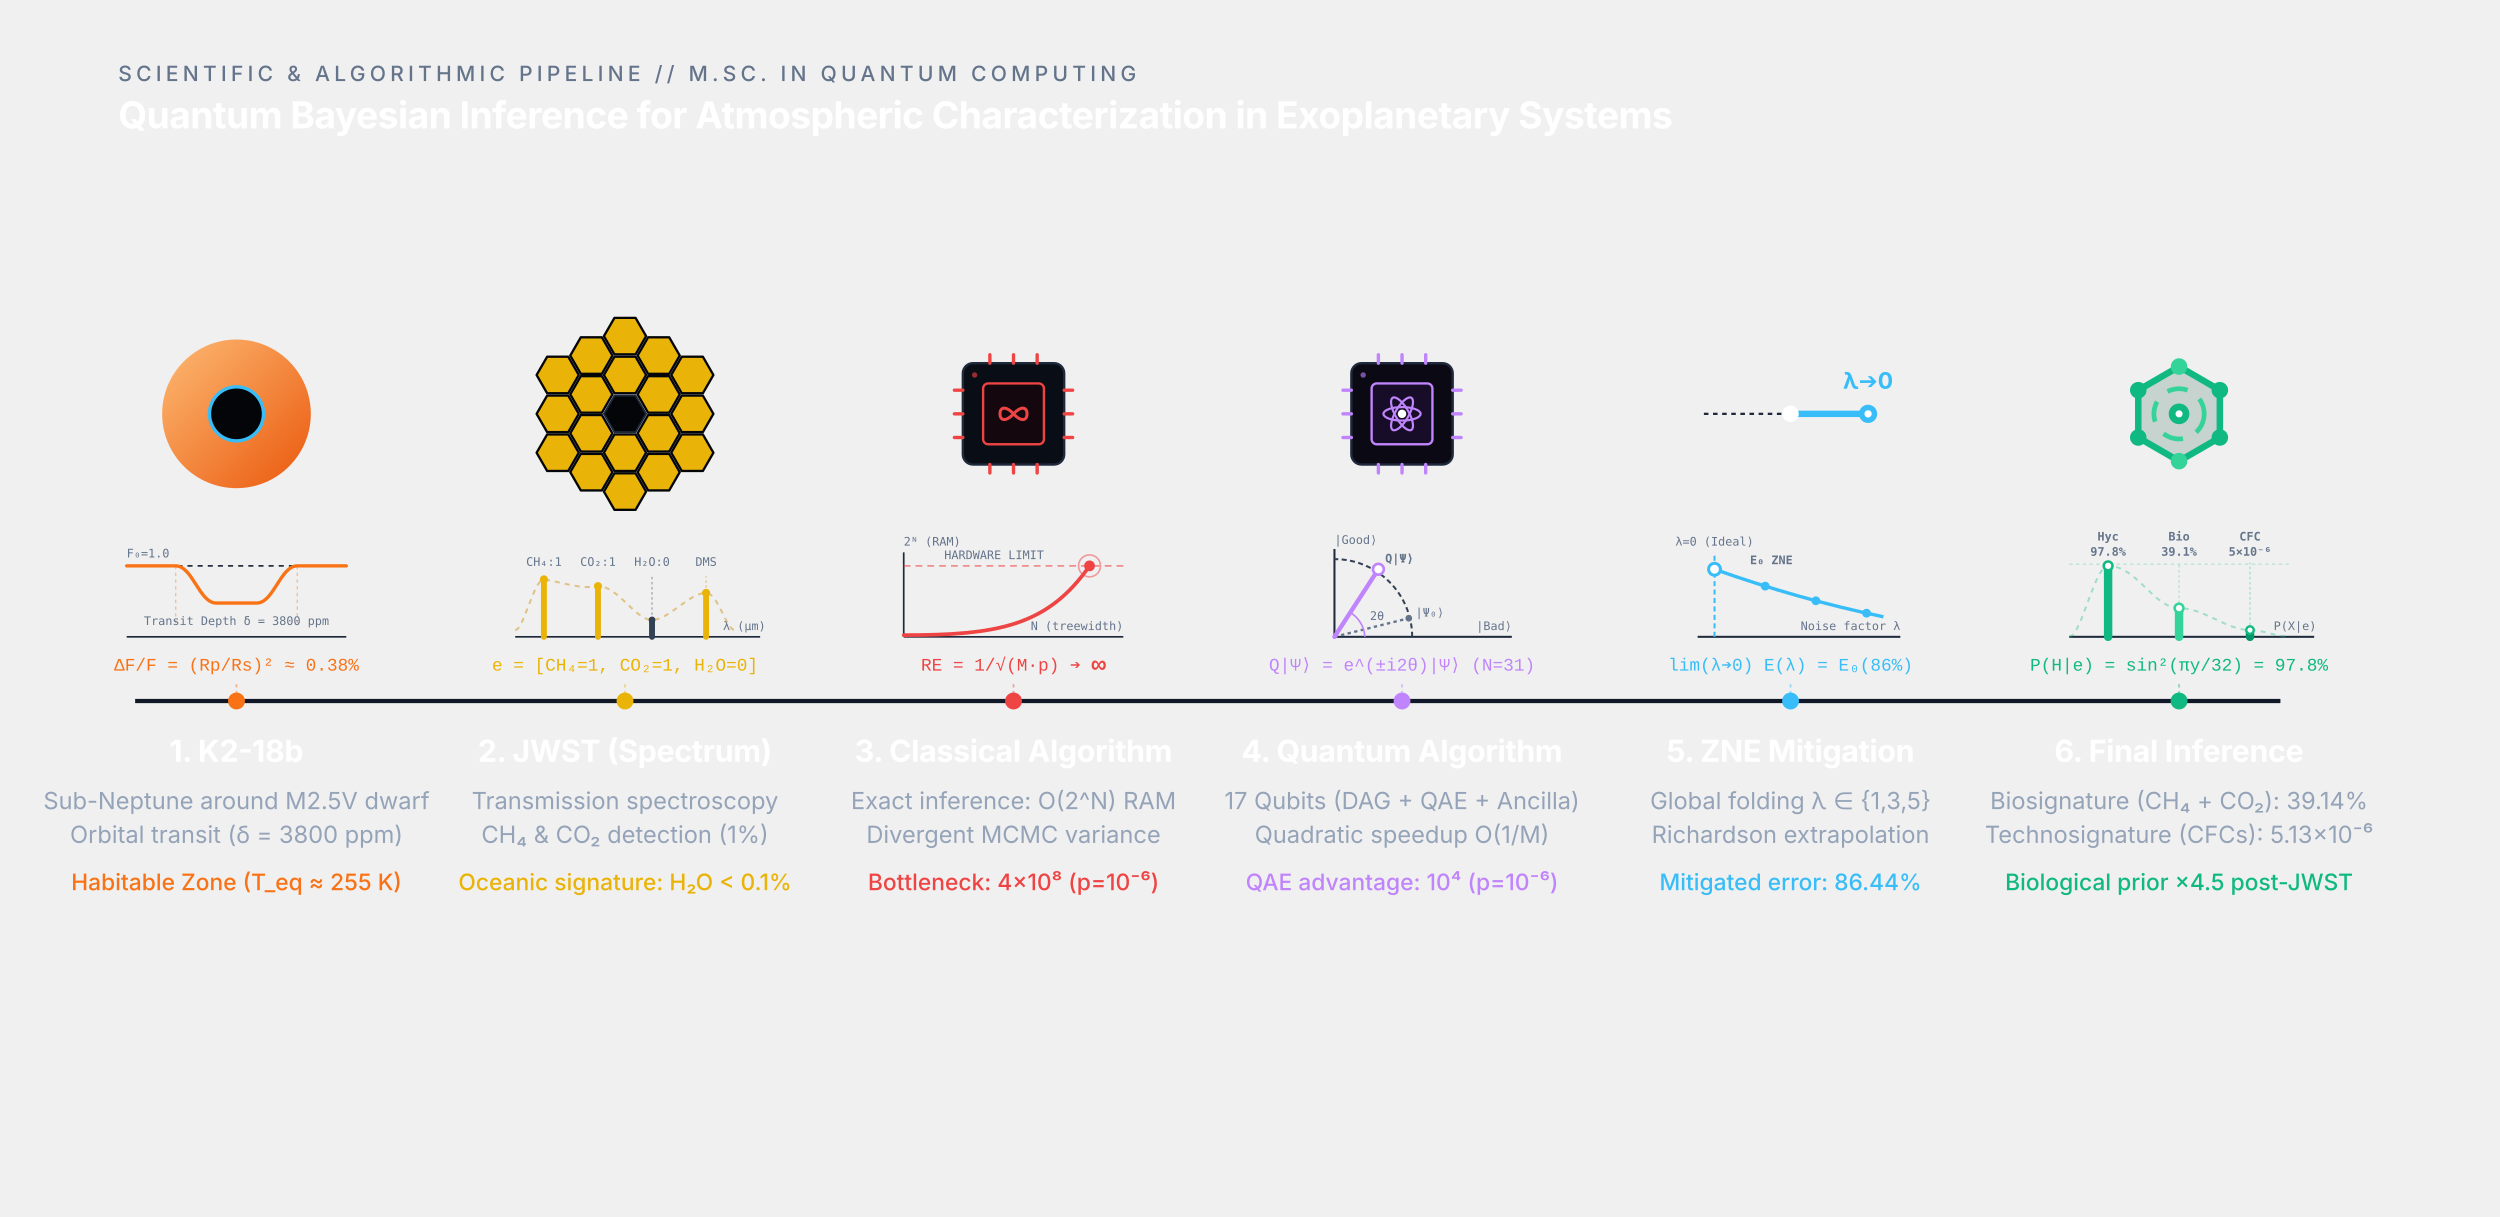
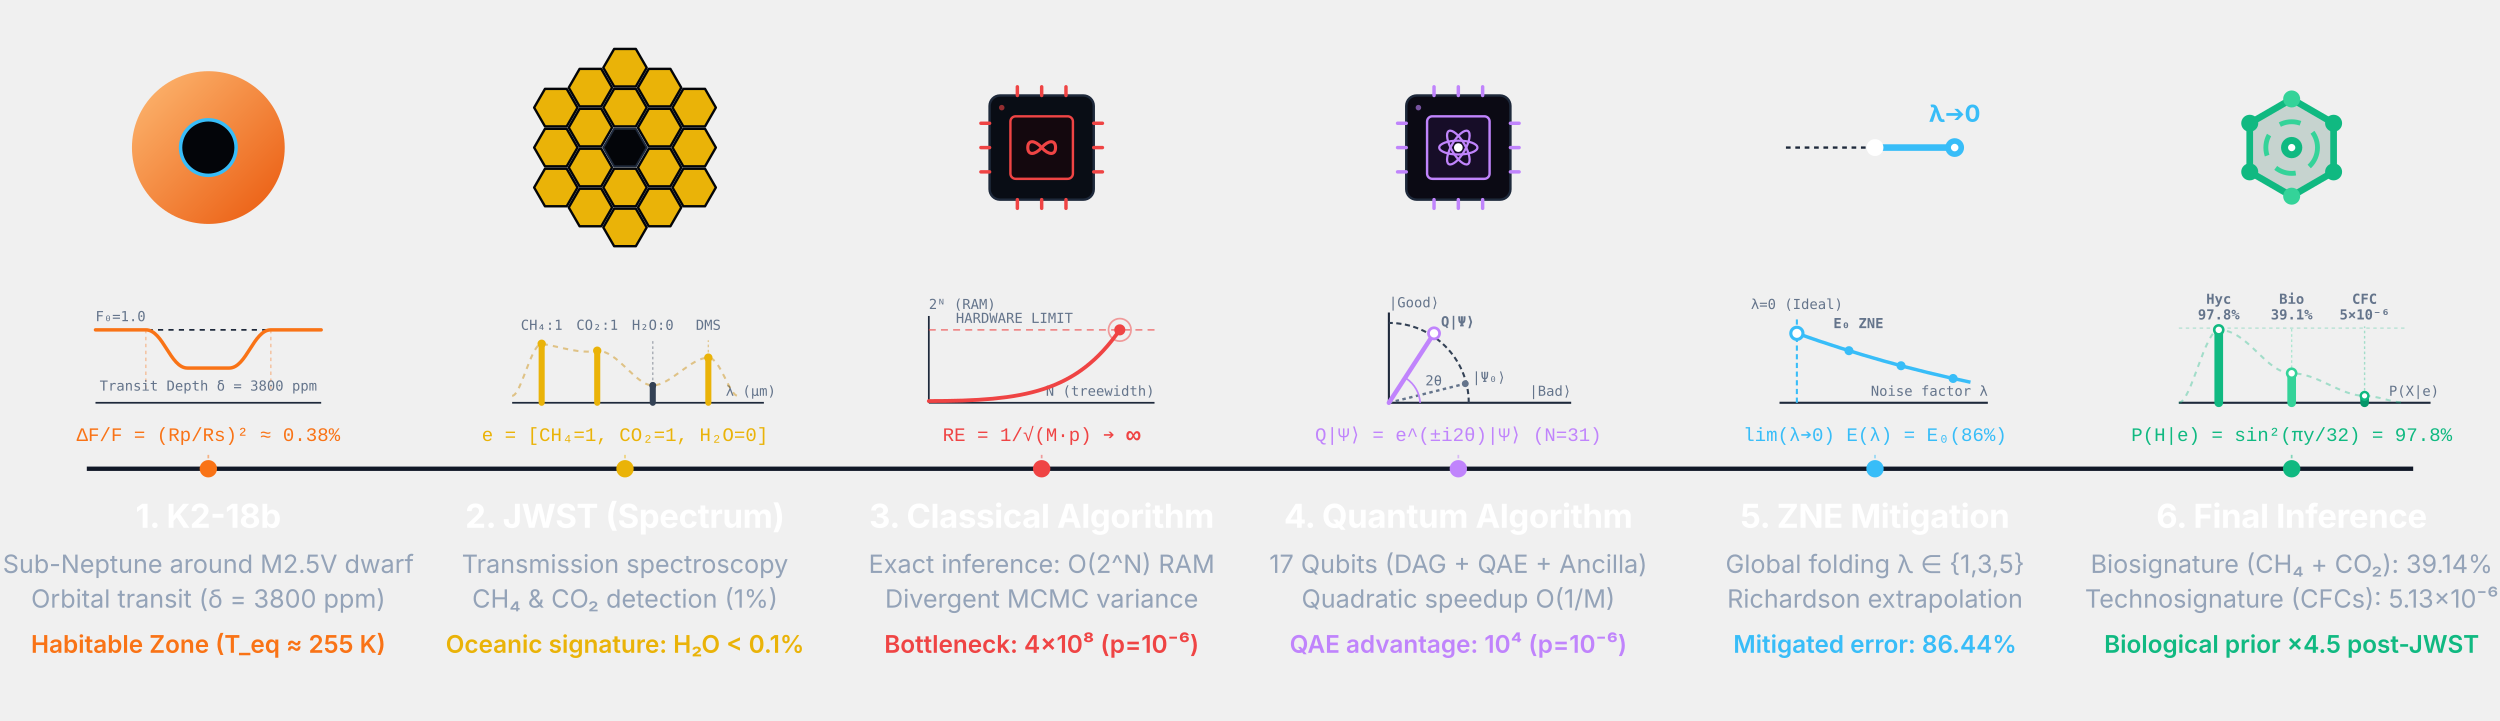
- <svg xmlns="http://www.w3.org/2000/svg" viewBox="0 0 1480 720" width="100%" height="100%" style="background-color: #030509;">
+ <svg xmlns="http://www.w3.org/2000/svg" viewBox="0 0 1440 415" width="100%" height="100%" style="background-color: #030509;">
  <defs>
    <linearGradient id="kn-stream" x1="0%" y1="0%" x2="100%" y2="0%">
      <stop offset="0%" stop-color="#f97316" />
      <stop offset="20%" stop-color="#eab308" />
      <stop offset="40%" stop-color="#ef4444" />
      <stop offset="60%" stop-color="#c084fc" />
      <stop offset="80%" stop-color="#38bdf8" />
      <stop offset="100%" stop-color="#10b981" />
    </linearGradient>
    <linearGradient id="kn-star" x1="0%" y1="0%" x2="100%" y2="100%">
      <stop offset="0%" stop-color="#fdba74" />
      <stop offset="100%" stop-color="#ea580c" />
    </linearGradient>
  </defs>
  <style>
    
-     .kn-header { font-family: -apple-system, 'SF Pro Display', 'Inter', sans-serif; font-weight: 500; fill: #64748b; letter-spacing: 2.5px; font-size: 12.5px; }
-     .kn-main-title { font-family: -apple-system, 'SF Pro Display', 'Inter', sans-serif; font-weight: 700; font-size: 22px; fill: #ffffff; letter-spacing: -0.3px; }
-     .kn-title { font-family: -apple-system, 'SF Pro Display', 'Inter', sans-serif; font-weight: 700; font-size: 18px; fill: #ffffff; letter-spacing: -0.2px; }
-     .kn-desc { font-family: -apple-system, 'Inter', sans-serif; font-weight: 400; font-size: 14px; fill: #94a3b8; line-height: 1.5; }
-     .kn-metric { font-family: -apple-system, 'Inter', sans-serif; font-weight: 500; font-size: 13.5px; }
-     .kn-formula { font-family: 'SF Mono', Menlo, 'Cascadia Code', 'Courier New', monospace; font-size: 10.5px; font-weight: 500; letter-spacing: 0px; text-anchor: middle; }
-     .kn-tech-axis { font-family: 'SF Mono', Menlo, monospace; font-size: 7px; fill: #64748b; }
+     .kn-title { font-family: -apple-system, 'SF Pro Display', 'Inter', sans-serif; font-weight: 700; font-size: 19px; fill: #ffffff; letter-spacing: -0.2px; }
+     .kn-desc { font-family: -apple-system, 'Inter', sans-serif; font-weight: 400; font-size: 14.5px; fill: #94a3b8; line-height: 1.45; }
+     .kn-metric { font-family: -apple-system, 'Inter', sans-serif; font-weight: 600; font-size: 14px; }
+     .kn-formula { font-family: 'SF Mono', Menlo, 'Cascadia Code', 'Courier New', monospace; font-size: 11px; font-weight: 500; letter-spacing: 0px; text-anchor: middle; }
+     .kn-tech-axis { font-family: 'SF Mono', Menlo, monospace; font-size: 8px; fill: #64748b; }
    
  </style>
-   <g transform="translate(70, 48)">
-     <text x="0" y="0" class="kn-header">SCIENTIFIC &amp; ALGORITHMIC PIPELINE // M.SC. IN QUANTUM COMPUTING</text>
-     <text x="0" y="28" class="kn-main-title">Quantum Bayesian Inference for Atmospheric Characterization in Exoplanetary Systems</text>
-   </g>
-   <line x1="80" y1="415" x2="1350" y2="415" stroke="#111827" stroke-width="2.5" />
-   <line x1="80" y1="415" x2="1350" y2="415" stroke="url(#kn-stream)" stroke-width="2.5" stroke-linecap="round" stroke-dasharray="30 180">
+   <line x1="50" y1="270" x2="1390" y2="270" stroke="#111827" stroke-width="2.5" />
+   <line x1="50" y1="270" x2="1390" y2="270" stroke="url(#kn-stream)" stroke-width="2.5" stroke-linecap="round" stroke-dasharray="30 180">
    <animate attributeName="stroke-dashoffset" from="420" to="0" dur="7s" repeatCount="indefinite" />
  </line>
-   <g transform="translate(140, 415)">
-     <g transform="translate(0, -170)">
+   <g transform="translate(120, 270)">
+     <g transform="translate(0, -185)">
      <circle cx="0" cy="0" r="44" fill="url(#kn-star)" />
      <g>
        <animateTransform attributeName="transform" type="translate" values="-68, 0; 0, 0; 68, 0" keyTimes="0; 0.5; 1" dur="6s" repeatCount="indefinite" />
        <circle cx="0" cy="0" r="16" fill="#030509" stroke="#38bdf8" stroke-width="2" />
      </g>
    </g>
    <g transform="translate(0, 0)">
      <line x1="-65" y1="-80" x2="65" y2="-80" stroke="#1e293b" stroke-width="1" stroke-dasharray="3 3" />
      <text x="-65" y="-85" class="kn-tech-axis">F₀=1.0</text>
      <path d="M -65 -80 L -36 -80 C -26 -80 -22 -58 -12 -58 L 12 -58 C 22 -58 26 -80 36 -80 L 65 -80" fill="none" stroke="#f97316" stroke-width="2" stroke-linecap="round" />
      <circle r="3" fill="#ffffff" stroke="#f97316" stroke-width="1.6">
        <animateMotion path="M -65 -80 L -36 -80 C -26 -80 -22 -58 -12 -58 L 12 -58 C 22 -58 26 -80 36 -80 L 65 -80" dur="6s" repeatCount="indefinite" />
      </circle>
      <line x1="-36" y1="-80" x2="-36" y2="-45" stroke="#f97316" stroke-width="0.8" stroke-dasharray="2 2" opacity="0.4" />
      <line x1="36" y1="-80" x2="36" y2="-45" stroke="#f97316" stroke-width="0.8" stroke-dasharray="2 2" opacity="0.4" />
      <text x="0" y="-45" class="kn-tech-axis" fill="#f97316" text-anchor="middle">Transit Depth δ = 3800 ppm</text>
      <line x1="-65" y1="-38" x2="65" y2="-38" stroke="#1e293b" stroke-width="1" />
-       <text x="0" y="-18" class="kn-formula" fill="#f97316">ΔF/F = (Rp/Rs)² ≈ 0.38%</text>
-       <line x1="0" y1="-10" x2="0" y2="-4" stroke="#f97316" stroke-width="1" stroke-dasharray="2 2" opacity="0.5" />
+       <text x="0" y="-16" class="kn-formula" fill="#f97316">ΔF/F = (Rp/Rs)² ≈ 0.38%</text>
+       <line x1="0" y1="-8" x2="0" y2="-4" stroke="#f97316" stroke-width="1" stroke-dasharray="2 2" opacity="0.5" />
    </g>
    <circle cx="0" cy="0" r="5" fill="#f97316" />
-     <text x="0" y="36" class="kn-title" text-anchor="middle">1. K2-18b</text>
-     <text x="0" y="64" class="kn-desc" text-anchor="middle">Sub-Neptune around M2.5V dwarf</text>
-     <text x="0" y="84" class="kn-desc" text-anchor="middle">Orbital transit (δ = 3800 ppm)</text>
-     <text x="0" y="112" class="kn-metric" fill="#f97316" text-anchor="middle">Habitable Zone (T_eq ≈ 255 K)</text>
-   </g>
-   <g transform="translate(370, 415)">
-     <g transform="translate(0, -170) scale(1.15)">
+     <text x="0" y="34" class="kn-title" text-anchor="middle">1. K2-18b</text>
+     <text x="0" y="60" class="kn-desc" text-anchor="middle">Sub-Neptune around M2.5V dwarf</text>
+     <text x="0" y="80" class="kn-desc" text-anchor="middle">Orbital transit (δ = 3800 ppm)</text>
+     <text x="0" y="106" class="kn-metric" fill="#f97316" text-anchor="middle">Habitable Zone (T_eq ≈ 255 K)</text>
+   </g>
+   <g transform="translate(360, 270)">
+     <g transform="translate(0, -185) scale(1.15)">
      <polygon points="-23.79,-20.01 -29.22,-10.6 -40.08,-10.6 -45.51,-20.01 -40.08,-29.41 -29.22,-29.41" fill="#eab308" stroke="#030509" stroke-width="1.2" stroke-linejoin="round" />
      <polygon points="-23.79,0.0 -29.22,9.4 -40.08,9.4 -45.51,0.0 -40.08,-9.4 -29.22,-9.4" fill="#eab308" stroke="#030509" stroke-width="1.2" stroke-linejoin="round" />
      <polygon points="-23.79,20.01 -29.22,29.41 -40.08,29.41 -45.51,20.01 -40.08,10.6 -29.22,10.6" fill="#eab308" stroke="#030509" stroke-width="1.2" stroke-linejoin="round" />
      <polygon points="-6.47,-30.01 -11.9,-20.61 -22.75,-20.61 -28.18,-30.01 -22.75,-39.41 -11.9,-39.41" fill="#eab308" stroke="#030509" stroke-width="1.2" stroke-linejoin="round" />
      <polygon points="-6.47,-10.0 -11.9,-0.6 -22.75,-0.6 -28.18,-10.0 -22.75,-19.41 -11.9,-19.41" fill="#eab308" stroke="#030509" stroke-width="1.2" stroke-linejoin="round" />
      <polygon points="-6.47,10.0 -11.9,19.41 -22.75,19.41 -28.18,10.0 -22.75,0.6 -11.9,0.6" fill="#eab308" stroke="#030509" stroke-width="1.2" stroke-linejoin="round" />
      <polygon points="-6.47,30.01 -11.9,39.41 -22.75,39.41 -28.18,30.01 -22.75,20.61 -11.9,20.61" fill="#eab308" stroke="#030509" stroke-width="1.2" stroke-linejoin="round" />
      <polygon points="10.86,-40.01 5.43,-30.61 -5.43,-30.61 -10.86,-40.01 -5.43,-49.41 5.43,-49.41" fill="#eab308" stroke="#030509" stroke-width="1.2" stroke-linejoin="round" />
      <polygon points="10.86,-20.01 5.43,-10.6 -5.43,-10.6 -10.86,-20.01 -5.43,-29.41 5.43,-29.41" fill="#eab308" stroke="#030509" stroke-width="1.2" stroke-linejoin="round" />
      <polygon points="10.86,0.0 5.43,9.4 -5.43,9.4 -10.86,0.0 -5.43,-9.4 5.43,-9.4" fill="#030509" stroke="#1e293b" stroke-width="1" />
      <polygon points="10.86,20.01 5.43,29.41 -5.43,29.41 -10.86,20.01 -5.43,10.6 5.43,10.6" fill="#eab308" stroke="#030509" stroke-width="1.2" stroke-linejoin="round" />
      <polygon points="10.86,40.01 5.43,49.41 -5.43,49.41 -10.86,40.01 -5.43,30.61 5.43,30.61" fill="#eab308" stroke="#030509" stroke-width="1.2" stroke-linejoin="round" />
      <polygon points="28.18,-30.01 22.75,-20.61 11.9,-20.61 6.47,-30.01 11.9,-39.41 22.75,-39.41" fill="#eab308" stroke="#030509" stroke-width="1.2" stroke-linejoin="round" />
      <polygon points="28.18,-10.0 22.75,-0.6 11.9,-0.6 6.47,-10.0 11.9,-19.41 22.75,-19.41" fill="#eab308" stroke="#030509" stroke-width="1.2" stroke-linejoin="round" />
      <polygon points="28.18,10.0 22.75,19.41 11.9,19.41 6.47,10.0 11.9,0.6 22.75,0.6" fill="#eab308" stroke="#030509" stroke-width="1.2" stroke-linejoin="round" />
      <polygon points="28.18,30.01 22.75,39.41 11.9,39.41 6.47,30.01 11.9,20.61 22.75,20.61" fill="#eab308" stroke="#030509" stroke-width="1.2" stroke-linejoin="round" />
      <polygon points="45.51,-20.01 40.08,-10.6 29.22,-10.6 23.79,-20.01 29.22,-29.41 40.08,-29.41" fill="#eab308" stroke="#030509" stroke-width="1.2" stroke-linejoin="round" />
      <polygon points="45.51,0.0 40.08,9.4 29.22,9.4 23.79,0.0 29.22,-9.4 40.08,-9.4" fill="#eab308" stroke="#030509" stroke-width="1.2" stroke-linejoin="round" />
      <polygon points="45.51,20.01 40.08,29.41 29.22,29.41 23.79,20.01 29.22,10.6 40.08,10.6" fill="#eab308" stroke="#030509" stroke-width="1.2" stroke-linejoin="round" />
    </g>
    <g transform="translate(0, 0)">
      <line x1="-65" y1="-38" x2="80" y2="-38" stroke="#1e293b" stroke-width="1" />
      <text x="58" y="-42" class="kn-tech-axis" text-anchor="start">λ (μm)</text>
      <path d="M -65 -42 C -60 -42, -54 -72, -48 -72 C -36 -70, -26 -66, -16 -68 C -4 -68, 6 -48, 16 -48 C 26 -48, 38 -64, 48 -64 C 55 -64, 60 -42, 65 -42" fill="none" stroke="#ca8a04" stroke-width="1.2" stroke-dasharray="3 3" opacity="0.45" />
      <line x1="16" y1="-48" x2="16" y2="-74" stroke="#334155" stroke-width="0.8" stroke-dasharray="1.5 1.5" opacity="0.4" />
      <line x1="48" y1="-64" x2="48" y2="-74" stroke="#ca8a04" stroke-width="0.8" stroke-dasharray="1.5 1.5" opacity="0.4" />
      <line x1="-48" y1="-38" x2="-48" y2="-72" stroke="#eab308" stroke-width="3.5" stroke-linecap="round" />
      <circle cx="-48" cy="-72" r="2.4" fill="#eab308" />
      <text x="-48" y="-80" class="kn-tech-axis" fill="#eab308" text-anchor="middle">CH₄:1</text>
      <line x1="-16" y1="-38" x2="-16" y2="-68" stroke="#eab308" stroke-width="3.5" stroke-linecap="round" />
      <circle cx="-16" cy="-68" r="2.4" fill="#eab308" />
      <text x="-16" y="-80" class="kn-tech-axis" fill="#eab308" text-anchor="middle">CO₂:1</text>
      <line x1="16" y1="-38" x2="16" y2="-48" stroke="#334155" stroke-width="3.5" stroke-linecap="round" />
      <circle cx="16" cy="-48" r="2" fill="#334155" />
      <text x="16" y="-80" class="kn-tech-axis" fill="#475569" text-anchor="middle">H₂O:0</text>
      <line x1="48" y1="-38" x2="48" y2="-64" stroke="#eab308" stroke-width="3.5" stroke-linecap="round" />
      <circle cx="48" cy="-64" r="2.4" fill="#eab308" />
      <text x="48" y="-80" class="kn-tech-axis" fill="#eab308" text-anchor="middle">DMS</text>
-       <text x="0" y="-18" class="kn-formula" fill="#eab308">e = [CH₄=1, CO₂=1, H₂O=0]</text>
-       <line x1="0" y1="-10" x2="0" y2="-4" stroke="#eab308" stroke-width="1" stroke-dasharray="2 2" opacity="0.5" />
+       <text x="0" y="-16" class="kn-formula" fill="#eab308">e = [CH₄=1, CO₂=1, H₂O=0]</text>
+       <line x1="0" y1="-8" x2="0" y2="-4" stroke="#eab308" stroke-width="1" stroke-dasharray="2 2" opacity="0.5" />
    </g>
    <circle cx="0" cy="0" r="5" fill="#eab308" />
-     <text x="0" y="36" class="kn-title" text-anchor="middle">2. JWST (Spectrum)</text>
-     <text x="0" y="64" class="kn-desc" text-anchor="middle">Transmission spectroscopy</text>
-     <text x="0" y="84" class="kn-desc" text-anchor="middle">CH₄ &amp; CO₂ detection (1%)</text>
-     <text x="0" y="112" class="kn-metric" fill="#eab308" text-anchor="middle">Oceanic signature: H₂O &lt; 0.1%</text>
-   </g>
-   <g transform="translate(600, 415)">
-     <g transform="translate(0, -170)">
+     <text x="0" y="34" class="kn-title" text-anchor="middle">2. JWST (Spectrum)</text>
+     <text x="0" y="60" class="kn-desc" text-anchor="middle">Transmission spectroscopy</text>
+     <text x="0" y="80" class="kn-desc" text-anchor="middle">CH₄ &amp; CO₂ detection (1%)</text>
+     <text x="0" y="106" class="kn-metric" fill="#eab308" text-anchor="middle">Oceanic signature: H₂O &lt; 0.1%</text>
+   </g>
+   <g transform="translate(600, 270)">
+     <g transform="translate(0, -185)">
      <rect x="-30" y="-30" width="60" height="60" rx="6" fill="#090d15" stroke="#1e293b" stroke-width="1.4" />
      <circle cx="-23" cy="-23" r="1.6" fill="#ef4444" fill-opacity="0.6" />
      <line x1="-14" y1="-35" x2="-14" y2="-30" stroke="#ef4444" stroke-width="2" stroke-linecap="round" />
      <line x1="0" y1="-35" x2="0" y2="-30" stroke="#ef4444" stroke-width="2" stroke-linecap="round" />
      <line x1="14" y1="-35" x2="14" y2="-30" stroke="#ef4444" stroke-width="2" stroke-linecap="round" />
      <line x1="-14" y1="30" x2="-14" y2="35" stroke="#ef4444" stroke-width="2" stroke-linecap="round" />
      <line x1="0" y1="30" x2="0" y2="35" stroke="#ef4444" stroke-width="2" stroke-linecap="round" />
      <line x1="14" y1="30" x2="14" y2="35" stroke="#ef4444" stroke-width="2" stroke-linecap="round" />
      <line x1="-35" y1="-14" x2="-30" y2="-14" stroke="#ef4444" stroke-width="2" stroke-linecap="round" />
      <line x1="-35" y1="0" x2="-30" y2="0" stroke="#ef4444" stroke-width="2" stroke-linecap="round" />
      <line x1="-35" y1="14" x2="-30" y2="14" stroke="#ef4444" stroke-width="2" stroke-linecap="round" />
      <line x1="30" y1="-14" x2="35" y2="-14" stroke="#ef4444" stroke-width="2" stroke-linecap="round" />
      <line x1="30" y1="0" x2="35" y2="0" stroke="#ef4444" stroke-width="2" stroke-linecap="round" />
      <line x1="30" y1="14" x2="35" y2="14" stroke="#ef4444" stroke-width="2" stroke-linecap="round" />
      <rect x="-18" y="-18" width="36" height="36" rx="3" fill="#14080e" stroke="#ef4444" stroke-width="1.4" />
      <path d="M -8 0 C -8 -4.5 -4 -4.5 0 0 C 4 4.5 8 4.5 8 0 C 8 -4.5 4 -4.5 0 0 C -4 4.5 -8 4.5 -8 0 Z" fill="none" stroke="#ef4444" stroke-width="1.8" stroke-linecap="round" stroke-linejoin="round" />
    </g>
    <g transform="translate(0, 0)">
      <line x1="-65" y1="-38" x2="65" y2="-38" stroke="#1e293b" stroke-width="1" />
      <line x1="-65" y1="-38" x2="-65" y2="-88" stroke="#1e293b" stroke-width="1" />
      <text x="-65" y="-92" class="kn-tech-axis">2ᴺ (RAM)</text>
      <text x="65" y="-42" class="kn-tech-axis" text-anchor="end">N (treewidth)</text>
      <line x1="-65" y1="-80" x2="65" y2="-80" stroke="#ef4444" stroke-width="1" stroke-dasharray="4 3" opacity="0.6" />
      <text x="18" y="-84" class="kn-tech-axis" fill="#ef4444" text-anchor="end">HARDWARE LIMIT</text>
      <path d="M -65 -39 C -10 -39, 20 -44, 45 -80" fill="none" stroke="#ef4444" stroke-width="2.2" stroke-linecap="round" />
      <circle cx="45" cy="-80" r="3.2" fill="#ef4444" />
      <circle cx="45" cy="-80" r="6.5" fill="none" stroke="#ef4444" stroke-width="1" opacity="0.5" />
-       <text x="0" y="-18" class="kn-formula" fill="#ef4444">RE = 1/√(M·p) ➔ <tspan font-size="14.5px" font-weight="700" dy="1px">∞</tspan>
+       <text x="0" y="-16" class="kn-formula" fill="#ef4444">RE = 1/√(M·p) ➔ <tspan font-size="14px" font-weight="700" dy="1px">∞</tspan>
      </text>
-       <line x1="0" y1="-10" x2="0" y2="-4" stroke="#ef4444" stroke-width="1" stroke-dasharray="2 2" opacity="0.5" />
+       <line x1="0" y1="-8" x2="0" y2="-4" stroke="#ef4444" stroke-width="1" stroke-dasharray="2 2" opacity="0.5" />
    </g>
    <circle cx="0" cy="0" r="5" fill="#ef4444" />
-     <text x="0" y="36" class="kn-title" text-anchor="middle">3. Classical Algorithm</text>
-     <text x="0" y="64" class="kn-desc" text-anchor="middle">Exact inference: O(2^N) RAM</text>
-     <text x="0" y="84" class="kn-desc" text-anchor="middle">Divergent MCMC variance</text>
-     <text x="0" y="112" class="kn-metric" fill="#ef4444" text-anchor="middle">Bottleneck: 4×10⁸ (p=10⁻⁶)</text>
-   </g>
-   <g transform="translate(830, 415)">
-     <g transform="translate(0, -170)">
+     <text x="0" y="34" class="kn-title" text-anchor="middle">3. Classical Algorithm</text>
+     <text x="0" y="60" class="kn-desc" text-anchor="middle">Exact inference: O(2^N) RAM</text>
+     <text x="0" y="80" class="kn-desc" text-anchor="middle">Divergent MCMC variance</text>
+     <text x="0" y="106" class="kn-metric" fill="#ef4444" text-anchor="middle">Bottleneck: 4×10⁸ (p=10⁻⁶)</text>
+   </g>
+   <g transform="translate(840, 270)">
+     <g transform="translate(0, -185)">
      <rect x="-30" y="-30" width="60" height="60" rx="6" fill="#0b0a14" stroke="#1e293b" stroke-width="1.4" />
      <circle cx="-23" cy="-23" r="1.6" fill="#c084fc" fill-opacity="0.6" />
      <line x1="-14" y1="-35" x2="-14" y2="-30" stroke="#c084fc" stroke-width="2" stroke-linecap="round" />
      <line x1="0" y1="-35" x2="0" y2="-30" stroke="#c084fc" stroke-width="2" stroke-linecap="round" />
      <line x1="14" y1="-35" x2="14" y2="-30" stroke="#c084fc" stroke-width="2" stroke-linecap="round" />
      <line x1="-14" y1="30" x2="-14" y2="35" stroke="#c084fc" stroke-width="2" stroke-linecap="round" />
      <line x1="0" y1="30" x2="0" y2="35" stroke="#c084fc" stroke-width="2" stroke-linecap="round" />
      <line x1="14" y1="30" x2="14" y2="35" stroke="#c084fc" stroke-width="2" stroke-linecap="round" />
      <line x1="-35" y1="-14" x2="-30" y2="-14" stroke="#c084fc" stroke-width="2" stroke-linecap="round" />
      <line x1="-35" y1="0" x2="-30" y2="0" stroke="#c084fc" stroke-width="2" stroke-linecap="round" />
      <line x1="-35" y1="14" x2="-30" y2="14" stroke="#c084fc" stroke-width="2" stroke-linecap="round" />
      <line x1="30" y1="-14" x2="35" y2="-14" stroke="#c084fc" stroke-width="2" stroke-linecap="round" />
      <line x1="30" y1="0" x2="35" y2="0" stroke="#c084fc" stroke-width="2" stroke-linecap="round" />
      <line x1="30" y1="14" x2="35" y2="14" stroke="#c084fc" stroke-width="2" stroke-linecap="round" />
      <rect x="-18" y="-18" width="36" height="36" rx="3" fill="#170d28" stroke="#c084fc" stroke-width="1.4" />
      <ellipse cx="0" cy="0" rx="11" ry="4" transform="rotate(0)" fill="none" stroke="#c084fc" stroke-width="1.3" />
      <ellipse cx="0" cy="0" rx="11" ry="4" transform="rotate(60)" fill="none" stroke="#c084fc" stroke-width="1.3" />
      <ellipse cx="0" cy="0" rx="11" ry="4" transform="rotate(120)" fill="none" stroke="#c084fc" stroke-width="1.3" />
      <circle cx="0" cy="0" r="2.5" fill="#ffffff" />
    </g>
    <g transform="translate(0, 0)">
      <line x1="-40" y1="-38" x2="65" y2="-38" stroke="#1e293b" stroke-width="1.2" />
      <line x1="-40" y1="-38" x2="-40" y2="-90" stroke="#1e293b" stroke-width="1.2" />
      <text x="65" y="-42" class="kn-tech-axis" text-anchor="end">|Bad⟩</text>
      <text x="-40" y="-93" class="kn-tech-axis" fill="#c084fc">|Good⟩</text>
      <path d="M 6 -38 A 46 46 0 0 0 -40 -84" fill="none" stroke="#334155" stroke-width="1.2" stroke-dasharray="3 2" />
      <line x1="-40" y1="-38" x2="4" y2="-49" stroke="#64748b" stroke-width="1.4" stroke-dasharray="2 2" />
      <circle cx="4" cy="-49" r="2" fill="#64748b" />
      <text x="8" y="-50" class="kn-tech-axis" fill="#64748b">|Ψ₀⟩</text>
      <line x1="-40" y1="-38" x2="-14" y2="-78" stroke="#c084fc" stroke-width="2.6" stroke-linecap="round" />
      <circle cx="-14" cy="-78" r="3.2" fill="#ffffff" stroke="#c084fc" stroke-width="1.6" />
      <text x="-10" y="-82" class="kn-tech-axis" fill="#c084fc" font-weight="700">Q|Ψ⟩</text>
      <path d="M -22 -38 A 18 18 0 0 0 -30 -52" fill="none" stroke="#c084fc" stroke-width="1" />
      <text x="-19" y="-48" class="kn-tech-axis" fill="#c084fc">2θ</text>
-       <text x="0" y="-18" class="kn-formula" fill="#c084fc">Q|Ψ⟩ = e^(±i2θ)|Ψ⟩ (N=31)</text>
-       <line x1="0" y1="-10" x2="0" y2="-4" stroke="#c084fc" stroke-width="1" stroke-dasharray="2 2" opacity="0.5" />
+       <text x="0" y="-16" class="kn-formula" fill="#c084fc">Q|Ψ⟩ = e^(±i2θ)|Ψ⟩ (N=31)</text>
+       <line x1="0" y1="-8" x2="0" y2="-4" stroke="#c084fc" stroke-width="1" stroke-dasharray="2 2" opacity="0.5" />
    </g>
    <circle cx="0" cy="0" r="5" fill="#c084fc" />
-     <text x="0" y="36" class="kn-title" text-anchor="middle">4. Quantum Algorithm</text>
-     <text x="0" y="64" class="kn-desc" text-anchor="middle">17 Qubits (DAG + QAE + Ancilla)</text>
-     <text x="0" y="84" class="kn-desc" text-anchor="middle">Quadratic speedup O(1/M)</text>
-     <text x="0" y="112" class="kn-metric" fill="#c084fc" text-anchor="middle">QAE advantage: 10⁴ (p=10⁻⁶)</text>
-   </g>
-   <g transform="translate(1060, 415)">
-     <g transform="translate(0, -170) scale(1.35)">
+     <text x="0" y="34" class="kn-title" text-anchor="middle">4. Quantum Algorithm</text>
+     <text x="0" y="60" class="kn-desc" text-anchor="middle">17 Qubits (DAG + QAE + Ancilla)</text>
+     <text x="0" y="80" class="kn-desc" text-anchor="middle">Quadratic speedup O(1/M)</text>
+     <text x="0" y="106" class="kn-metric" fill="#c084fc" text-anchor="middle">QAE advantage: 10⁴ (p=10⁻⁶)</text>
+   </g>
+   <g transform="translate(1080, 270)">
+     <g transform="translate(0, -185) scale(1.35)">
      <line x1="-38" y1="0" x2="38" y2="0" stroke="#1e293b" stroke-width="1" stroke-dasharray="2 2" />
      <path fill="none" stroke="#f87171" stroke-width="2.2" stroke-linecap="round" stroke-linejoin="round">
        <animate attributeName="d" dur="4s" repeatCount="indefinite" values="M -38 0 C -30 -14, -24 -14, -18 0 C -14 7, -10 7, -4 0 L 0 0;                   M -38 -10 C -30 -15, -24 0, -18 8 C -13 7, -9 -3, -4 0 L 0 0;                   M -38 0 C -30 14, -24 14, -18 0 C -14 -7, -10 -7, -4 0 L 0 0;                   M -38 10 C -30 15, -24 0, -18 -8 C -13 -7, -9 3, -4 0 L 0 0;                   M -38 0 C -30 -14, -24 -14, -18 0 C -14 7, -10 7, -4 0 L 0 0" />
      </path>
      <path fill="none" stroke="#38bdf8" stroke-width="2.2" stroke-linecap="round" stroke-linejoin="round">
        <animate attributeName="d" dur="4s" repeatCount="indefinite" values="M -38 0 C -30 14, -24 14, -18 0 C -14 -7, -10 -7, -4 0 L 0 0;                   M -38 10 C -30 15, -24 0, -18 -8 C -13 -7, -9 3, -4 0 L 0 0;                   M -38 0 C -30 -14, -24 -14, -18 0 C -14 7, -10 7, -4 0 L 0 0;                   M -38 -10 C -30 -15, -24 0, -18 8 C -13 7, -9 -3, -4 0 L 0 0;                   M -38 0 C -30 14, -24 14, -18 0 C -14 -7, -10 -7, -4 0 L 0 0" />
      </path>
      <line x1="0" y1="0" x2="34" y2="0" stroke="#38bdf8" stroke-width="2.8" stroke-linecap="round" />
      <circle cx="34" cy="0" r="4" fill="#38bdf8" />
      <circle cx="34" cy="0" r="1.6" fill="#ffffff" />
      <text x="34" y="-11" font-family="-apple-system, sans-serif" font-size="10" font-weight="700" fill="#38bdf8" text-anchor="middle">λ➔0</text>
      <circle cx="0" cy="0" r="3.6" fill="#ffffff" />
    </g>
    <g transform="translate(0, 0)">
      <line x1="-55" y1="-38" x2="65" y2="-38" stroke="#1e293b" stroke-width="1.2" />
      <text x="65" y="-42" class="kn-tech-axis" text-anchor="end">Noise factor λ</text>
      <line x1="-45" y1="-38" x2="-45" y2="-88" stroke="#38bdf8" stroke-width="1.2" stroke-dasharray="3 2" />
      <text x="-45" y="-92" class="kn-tech-axis" fill="#38bdf8" text-anchor="middle">λ=0 (Ideal)</text>
      <path d="M -45 -78 Q 5 -60.22 55 -49.85" fill="none" stroke="#38bdf8" stroke-width="2" />
      <circle cx="-15" cy="-68" r="2.6" fill="#38bdf8" />
      <circle cx="15" cy="-59.33" r="2.6" fill="#38bdf8" />
      <circle cx="45" cy="-52" r="2.6" fill="#38bdf8" />
      <circle cx="-45" cy="-78" r="3.5" fill="#ffffff" stroke="#38bdf8" stroke-width="1.8" />
      <text x="-24" y="-81" class="kn-tech-axis" fill="#38bdf8" font-weight="700">E₀ ZNE</text>
-       <text x="0" y="-18" class="kn-formula" fill="#38bdf8">lim(λ➔0) E(λ) = E₀(86%)</text>
-       <line x1="0" y1="-10" x2="0" y2="-4" stroke="#38bdf8" stroke-width="1" stroke-dasharray="2 2" opacity="0.5" />
+       <text x="0" y="-16" class="kn-formula" fill="#38bdf8">lim(λ➔0) E(λ) = E₀(86%)</text>
+       <line x1="0" y1="-8" x2="0" y2="-4" stroke="#38bdf8" stroke-width="1" stroke-dasharray="2 2" opacity="0.5" />
    </g>
    <circle cx="0" cy="0" r="5" fill="#38bdf8" />
-     <text x="0" y="36" class="kn-title" text-anchor="middle">5. ZNE Mitigation</text>
-     <text x="0" y="64" class="kn-desc" text-anchor="middle">Global folding λ ∈ {1,3,5}</text>
-     <text x="0" y="84" class="kn-desc" text-anchor="middle">Richardson extrapolation</text>
-     <text x="0" y="112" class="kn-metric" fill="#38bdf8" text-anchor="middle">Mitigated error: 86.44%</text>
-   </g>
-   <g transform="translate(1290, 415)">
-     <g transform="translate(0, -170) scale(1.75)">
+     <text x="0" y="34" class="kn-title" text-anchor="middle">5. ZNE Mitigation</text>
+     <text x="0" y="60" class="kn-desc" text-anchor="middle">Global folding λ ∈ {1,3,5}</text>
+     <text x="0" y="80" class="kn-desc" text-anchor="middle">Richardson extrapolation</text>
+     <text x="0" y="106" class="kn-metric" fill="#38bdf8" text-anchor="middle">Mitigated error: 86.44%</text>
+   </g>
+   <g transform="translate(1320, 270)">
+     <g transform="translate(0, -185) scale(1.75)">
      <polygon points="0,-16 13.8,-8 13.8,8 0,16 -13.8,8 -13.8,-8" fill="#064e3b" fill-opacity="0.18" stroke="#10b981" stroke-width="2.2" stroke-linejoin="round" />
      <circle cx="0" cy="0" r="8.5" fill="none" stroke="#34d399" stroke-width="1.6" stroke-dasharray="7 5">
        <animateTransform attributeName="transform" type="rotate" from="0" to="360" dur="10s" repeatCount="indefinite" />
      </circle>
      <circle cx="0" cy="0" r="3.5" fill="#10b981" />
      <circle cx="0" cy="0" r="1.2" fill="#ffffff" />
      <circle cx="0" cy="-16" r="2.8" fill="#34d399" />
      <circle cx="13.8" cy="-8" r="2.8" fill="#10b981" />
      <circle cx="13.8" cy="8" r="2.8" fill="#10b981" />
      <circle cx="0" cy="16" r="2.8" fill="#34d399" />
      <circle cx="-13.8" cy="8" r="2.8" fill="#10b981" />
      <circle cx="-13.8" cy="-8" r="2.8" fill="#10b981" />
    </g>
    <g transform="translate(0, 0)">
      <line x1="-65" y1="-38" x2="80" y2="-38" stroke="#1e293b" stroke-width="1.2" />
      <text x="56" y="-42" class="kn-tech-axis" text-anchor="start">P(X|e)</text>
      <line x1="-65" y1="-81" x2="65" y2="-81" stroke="#10b981" stroke-width="0.8" stroke-dasharray="2 2" opacity="0.25" />
      <path d="M -65 -38 C -58 -38, -50 -80, -42 -80 C -25 -80, -15 -55, 0 -55 C 15 -55, 28 -42, 42 -42 C 50 -42, 58 -38, 65 -38" fill="none" stroke="#10b981" stroke-width="1.2" stroke-dasharray="3 3" opacity="0.35" />
      <line x1="0" y1="-55" x2="0" y2="-82" stroke="#34d399" stroke-width="0.8" stroke-dasharray="1.5 1.5" opacity="0.35" />
      <line x1="42" y1="-42" x2="42" y2="-82" stroke="#10b981" stroke-width="0.8" stroke-dasharray="1.5 1.5" opacity="0.35" />
      <line x1="-42" y1="-38" x2="-42" y2="-80" stroke="#10b981" stroke-width="5" stroke-linecap="round" />
      <circle cx="-42" cy="-80" r="2.6" fill="#ffffff" stroke="#10b981" stroke-width="1.5" />
      <text x="-42" y="-95" class="kn-tech-axis" fill="#10b981" font-weight="700" text-anchor="middle">Hyc</text>
      <text x="-42" y="-86" class="kn-tech-axis" fill="#10b981" font-weight="600" text-anchor="middle">97.8%</text>
      <line x1="0" y1="-38" x2="0" y2="-55" stroke="#34d399" stroke-width="5" stroke-linecap="round" />
      <circle cx="0" cy="-55" r="2.6" fill="#ffffff" stroke="#34d399" stroke-width="1.5" />
      <text x="0" y="-95" class="kn-tech-axis" fill="#34d399" font-weight="700" text-anchor="middle">Bio</text>
      <text x="0" y="-86" class="kn-tech-axis" fill="#34d399" font-weight="600" text-anchor="middle">39.1%</text>
      <line x1="42" y1="-38" x2="42" y2="-42" stroke="#059669" stroke-width="5" stroke-linecap="round" />
      <circle cx="42" cy="-42" r="2.2" fill="#ffffff" stroke="#10b981" stroke-width="1.4" />
      <text x="42" y="-95" class="kn-tech-axis" fill="#34d399" font-weight="700" text-anchor="middle">CFC</text>
      <text x="42" y="-86" class="kn-tech-axis" fill="#34d399" font-weight="600" text-anchor="middle">5×10⁻⁶</text>
-       <text x="0" y="-18" class="kn-formula" fill="#10b981">P(H|e) = sin²(πy/32) = 97.8%</text>
-       <line x1="0" y1="-10" x2="0" y2="-4" stroke="#10b981" stroke-width="1" stroke-dasharray="2 2" opacity="0.5" />
+       <text x="0" y="-16" class="kn-formula" fill="#10b981">P(H|e) = sin²(πy/32) = 97.8%</text>
+       <line x1="0" y1="-8" x2="0" y2="-4" stroke="#10b981" stroke-width="1" stroke-dasharray="2 2" opacity="0.5" />
    </g>
    <circle cx="0" cy="0" r="5" fill="#10b981" />
-     <text x="0" y="36" class="kn-title" text-anchor="middle">6. Final Inference</text>
-     <text x="0" y="64" class="kn-desc" text-anchor="middle">Biosignature (CH₄ + CO₂): 39.14%</text>
-     <text x="0" y="84" class="kn-desc" text-anchor="middle">Technosignature (CFCs): 5.13×10⁻⁶</text>
-     <text x="0" y="112" class="kn-metric" fill="#10b981" text-anchor="middle">Biological prior ×4.5 post-JWST</text>
+     <text x="0" y="34" class="kn-title" text-anchor="middle">6. Final Inference</text>
+     <text x="0" y="60" class="kn-desc" text-anchor="middle">Biosignature (CH₄ + CO₂): 39.14%</text>
+     <text x="0" y="80" class="kn-desc" text-anchor="middle">Technosignature (CFCs): 5.13×10⁻⁶</text>
+     <text x="0" y="106" class="kn-metric" fill="#10b981" text-anchor="middle">Biological prior ×4.5 post-JWST</text>
  </g>
</svg>
